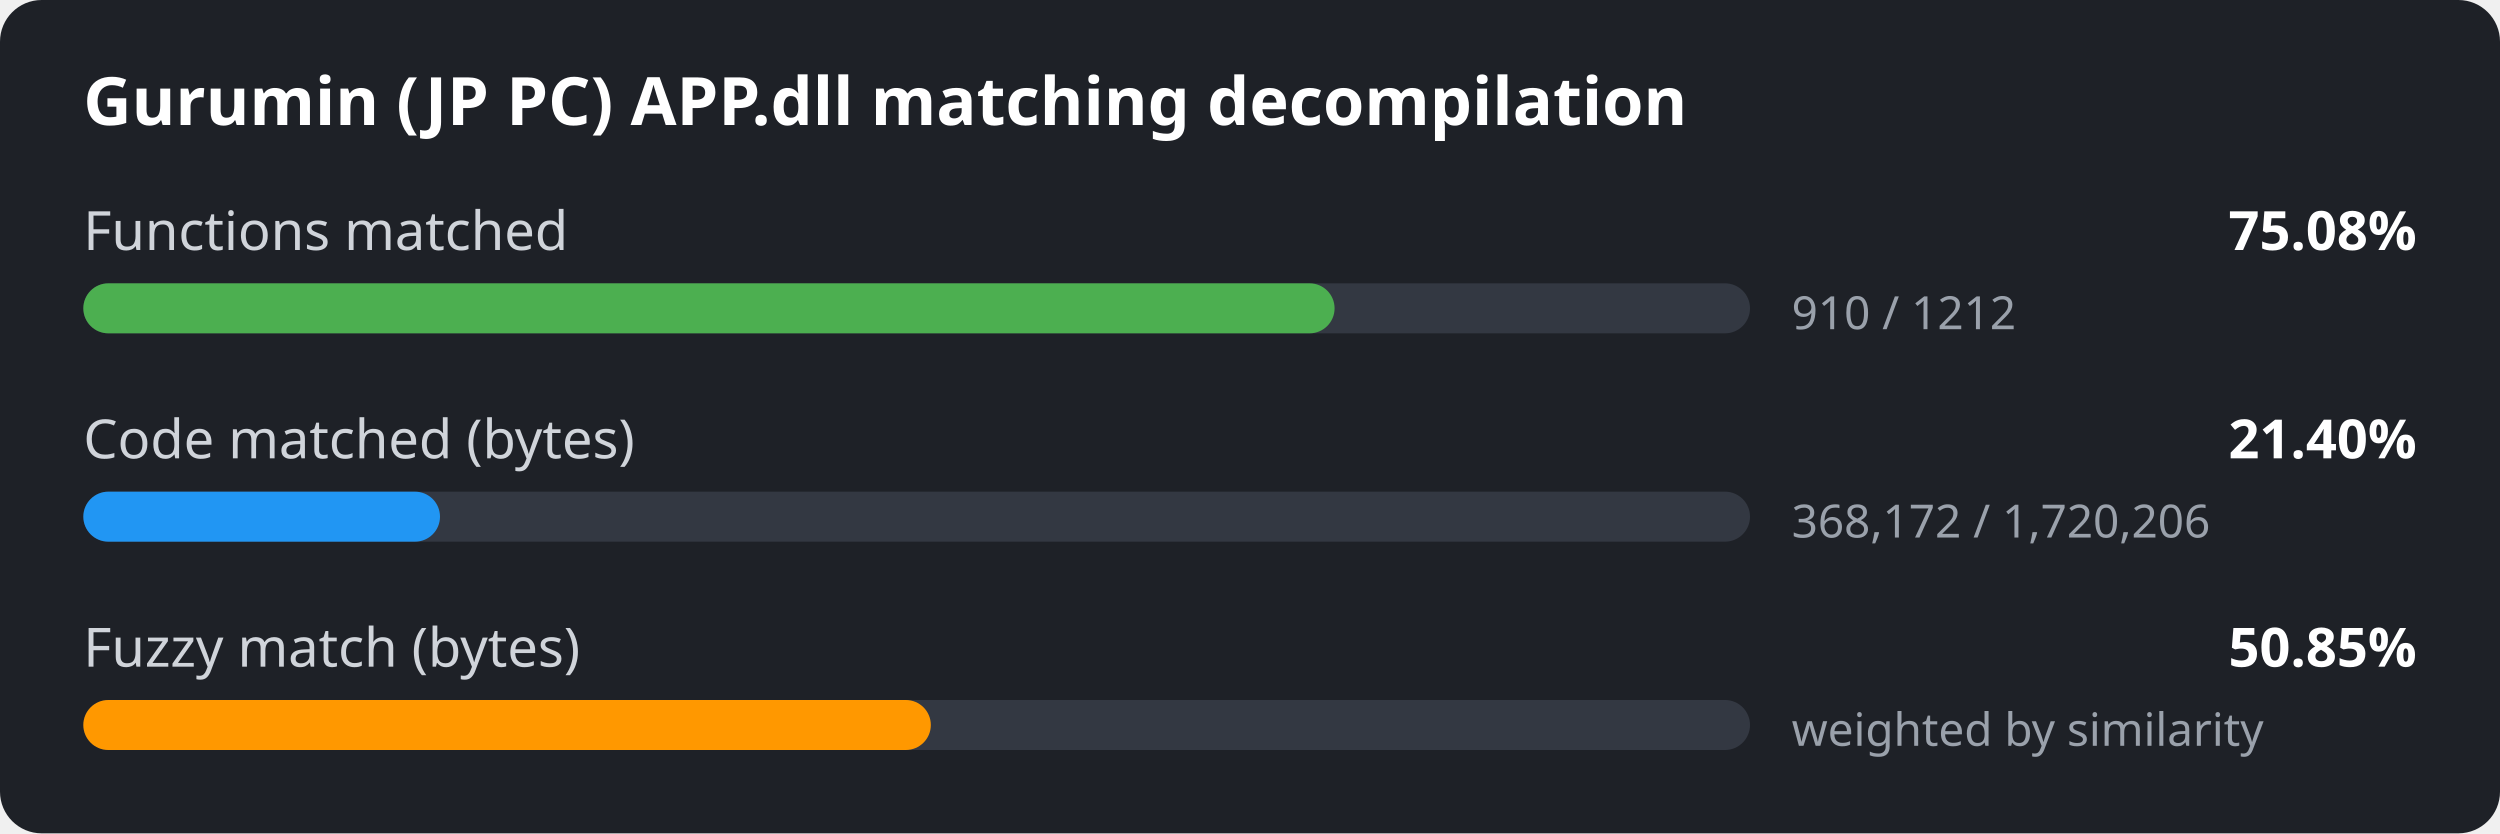
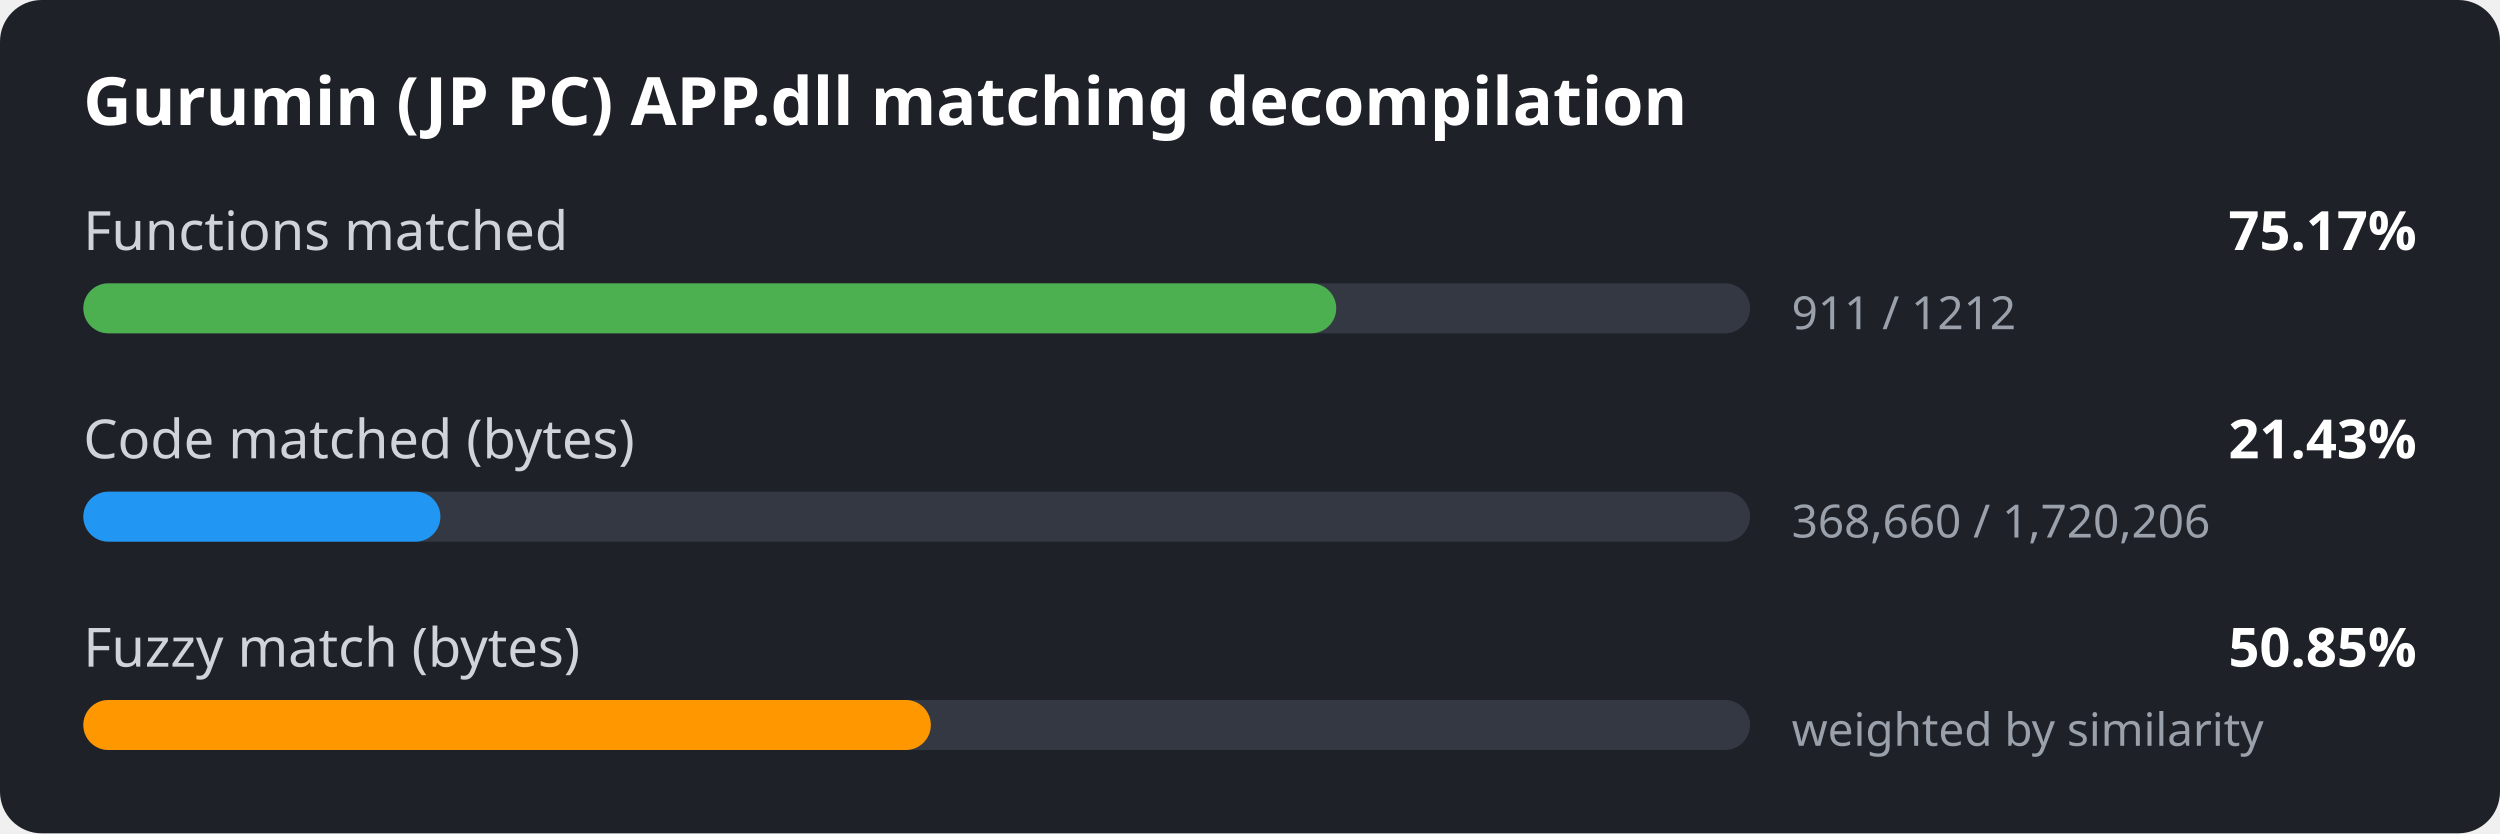
<svg xmlns="http://www.w3.org/2000/svg" width="600" height="200" viewBox="0 0 600 200">
  <style>
.bg { fill: #1e2127; }
.title { font: 600 16px sans-serif; fill: #ffffff; }
.label { font: 13px sans-serif; fill: #d0d4da; }
.value { font: 600 13px sans-serif; fill: #ffffff; }
.detail { font: 11px sans-serif; fill: #9aa1ab; }
.track { fill: #333842; }
</style>
  <rect width="600" height="200" rx="10" class="bg" />
  <text x="20" y="30" class="title">Gurumin (JP PC) APP.dll matching decompilation</text>
  <text x="20" y="60" class="label">Functions matched</text>
-   <text x="580" y="60" class="value" text-anchor="end">75.08%</text>
+   <text x="580" y="60" class="value" text-anchor="end">75.17%</text>
  <rect x="20" y="68" width="400" height="12" rx="6" class="track" />
-   <rect x="20" y="68" width="300.3" height="12" rx="6" fill="#4caf50" />
-   <text x="430" y="79" class="detail">910 / 1212</text>
+   <rect x="20" y="68" width="300.7" height="12" rx="6" fill="#4caf50" />
+   <text x="430" y="79" class="detail">911 / 1212</text>
  <text x="20" y="110" class="label">Code matched (bytes)</text>
-   <text x="580" y="110" class="value" text-anchor="end">21.40%</text>
+   <text x="580" y="110" class="value" text-anchor="end">21.43%</text>
  <rect x="20" y="118" width="400" height="12" rx="6" class="track" />
-   <rect x="20" y="118" width="85.6" height="12" rx="6" fill="#2196f3" />
-   <text x="430" y="129" class="detail">368,172 / 1,720,206</text>
+   <rect x="20" y="118" width="85.7" height="12" rx="6" fill="#2196f3" />
+   <text x="430" y="129" class="detail">368,660 / 1,720,206</text>
  <text x="20" y="160" class="label">Fuzzy match (bytes)</text>
  <text x="580" y="160" class="value" text-anchor="end">50.85%</text>
  <rect x="20" y="168" width="400" height="12" rx="6" class="track" />
  <rect x="20" y="168" width="203.4" height="12" rx="6" fill="#ff9800" />
  <text x="430" y="179" class="detail">weighted by similarity</text>
</svg>
